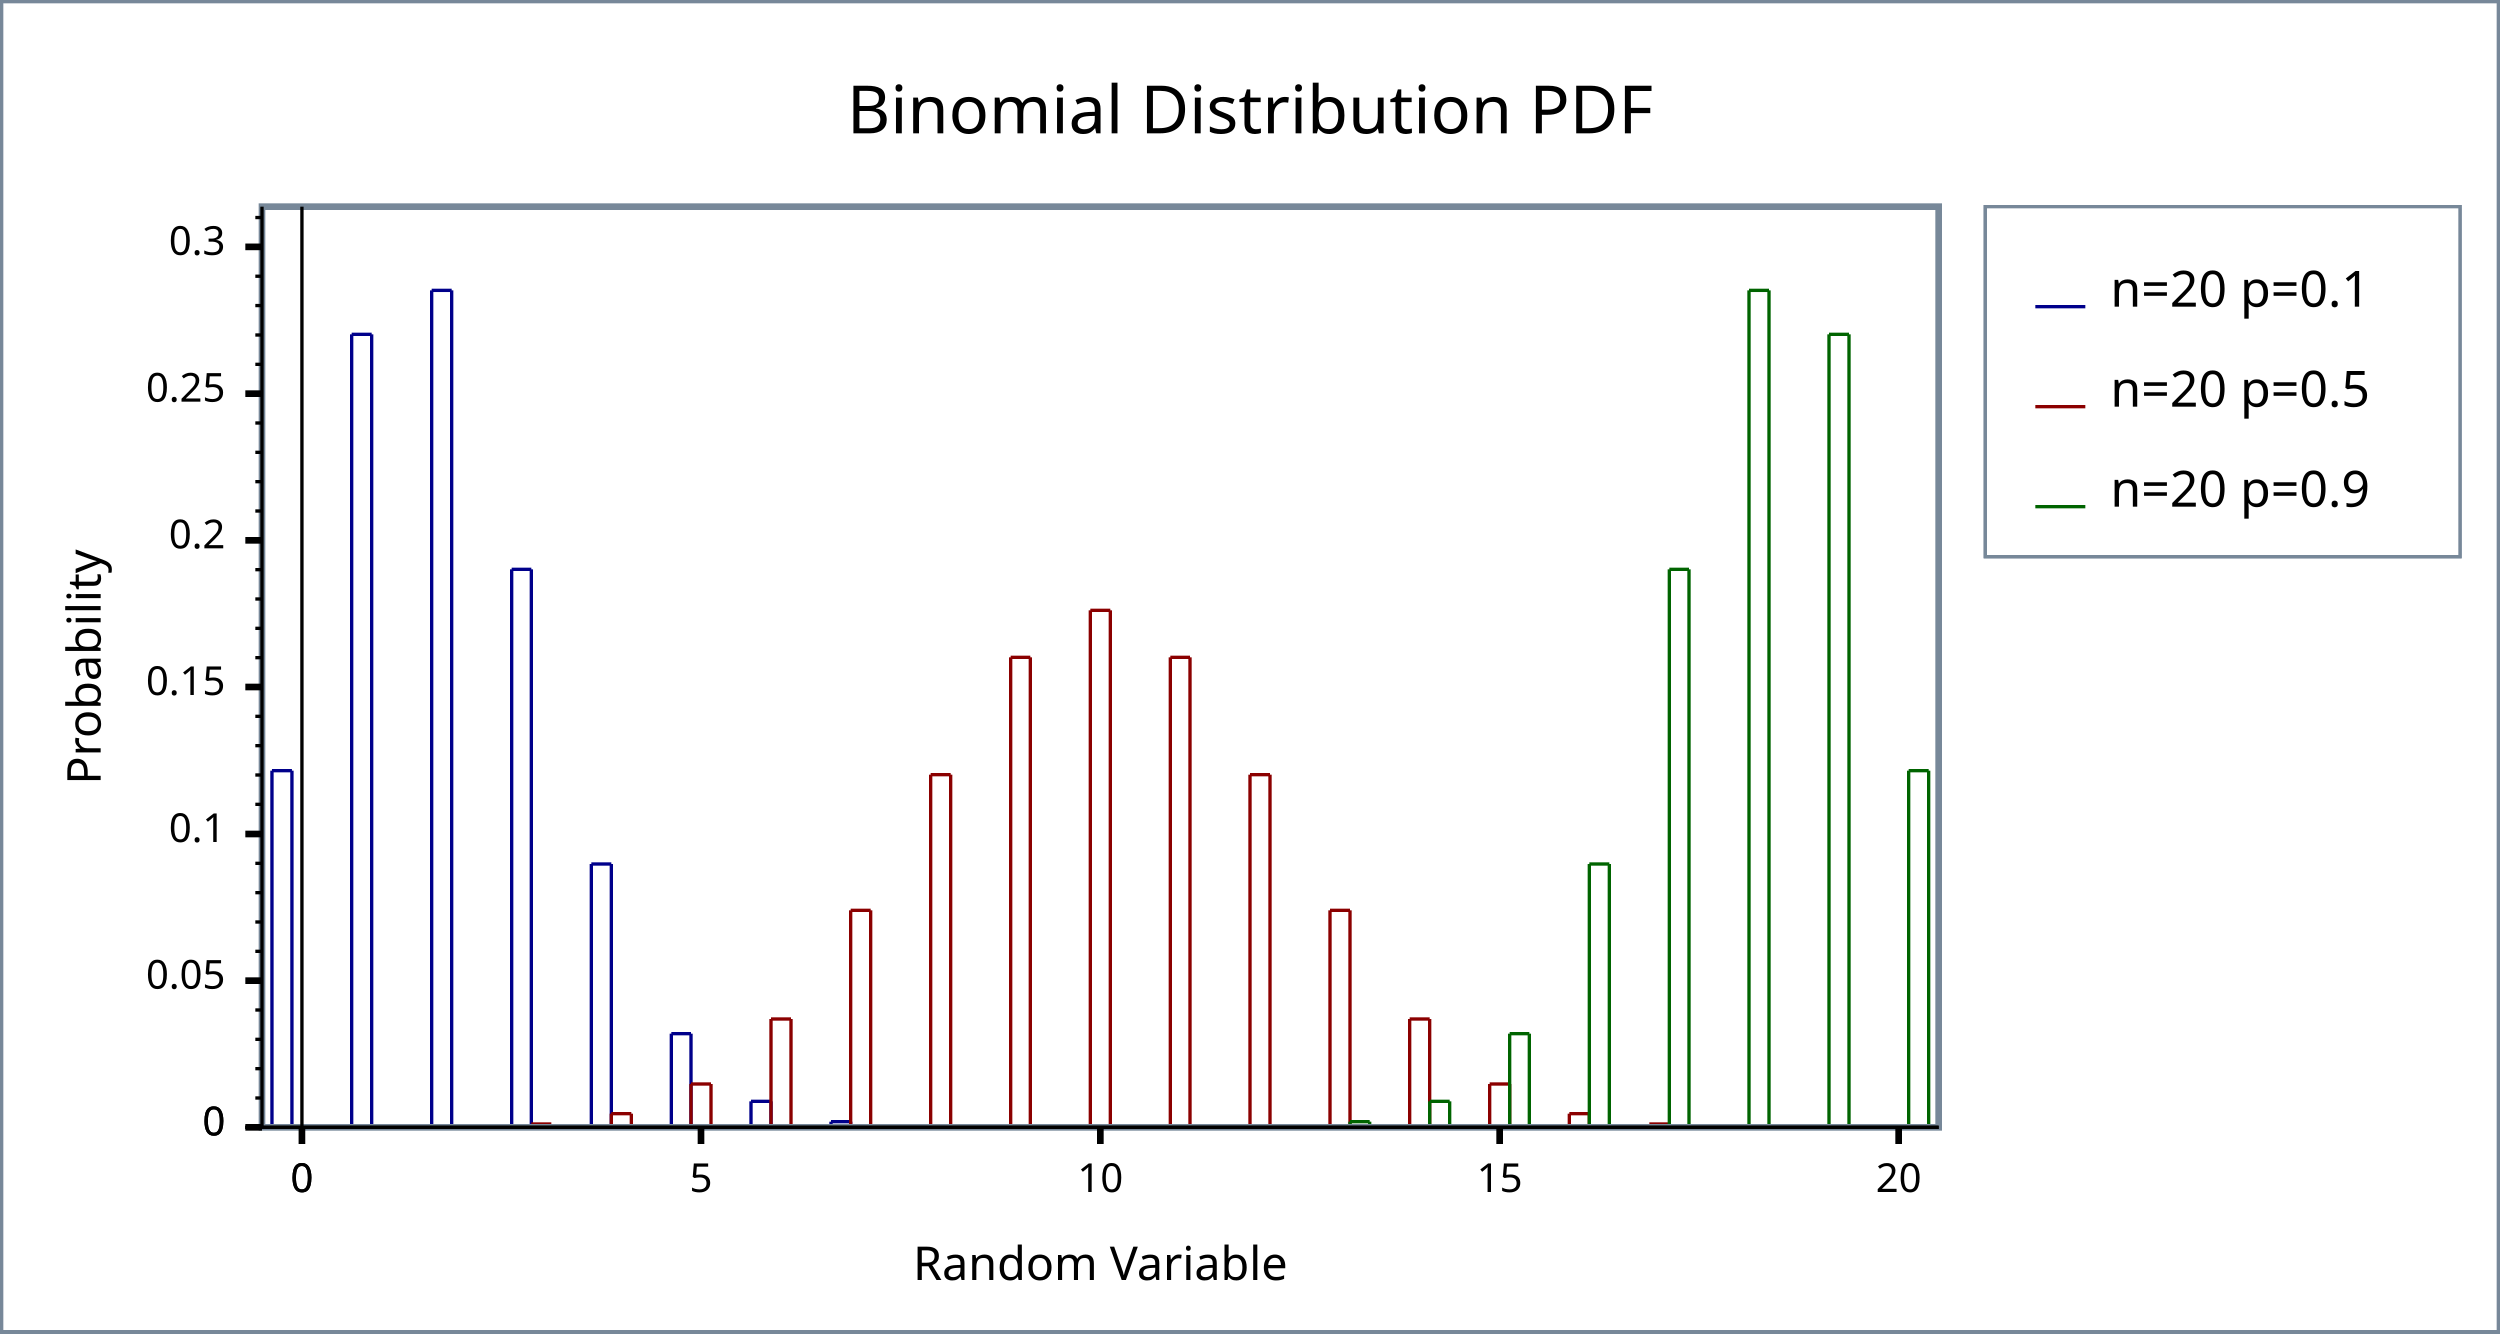
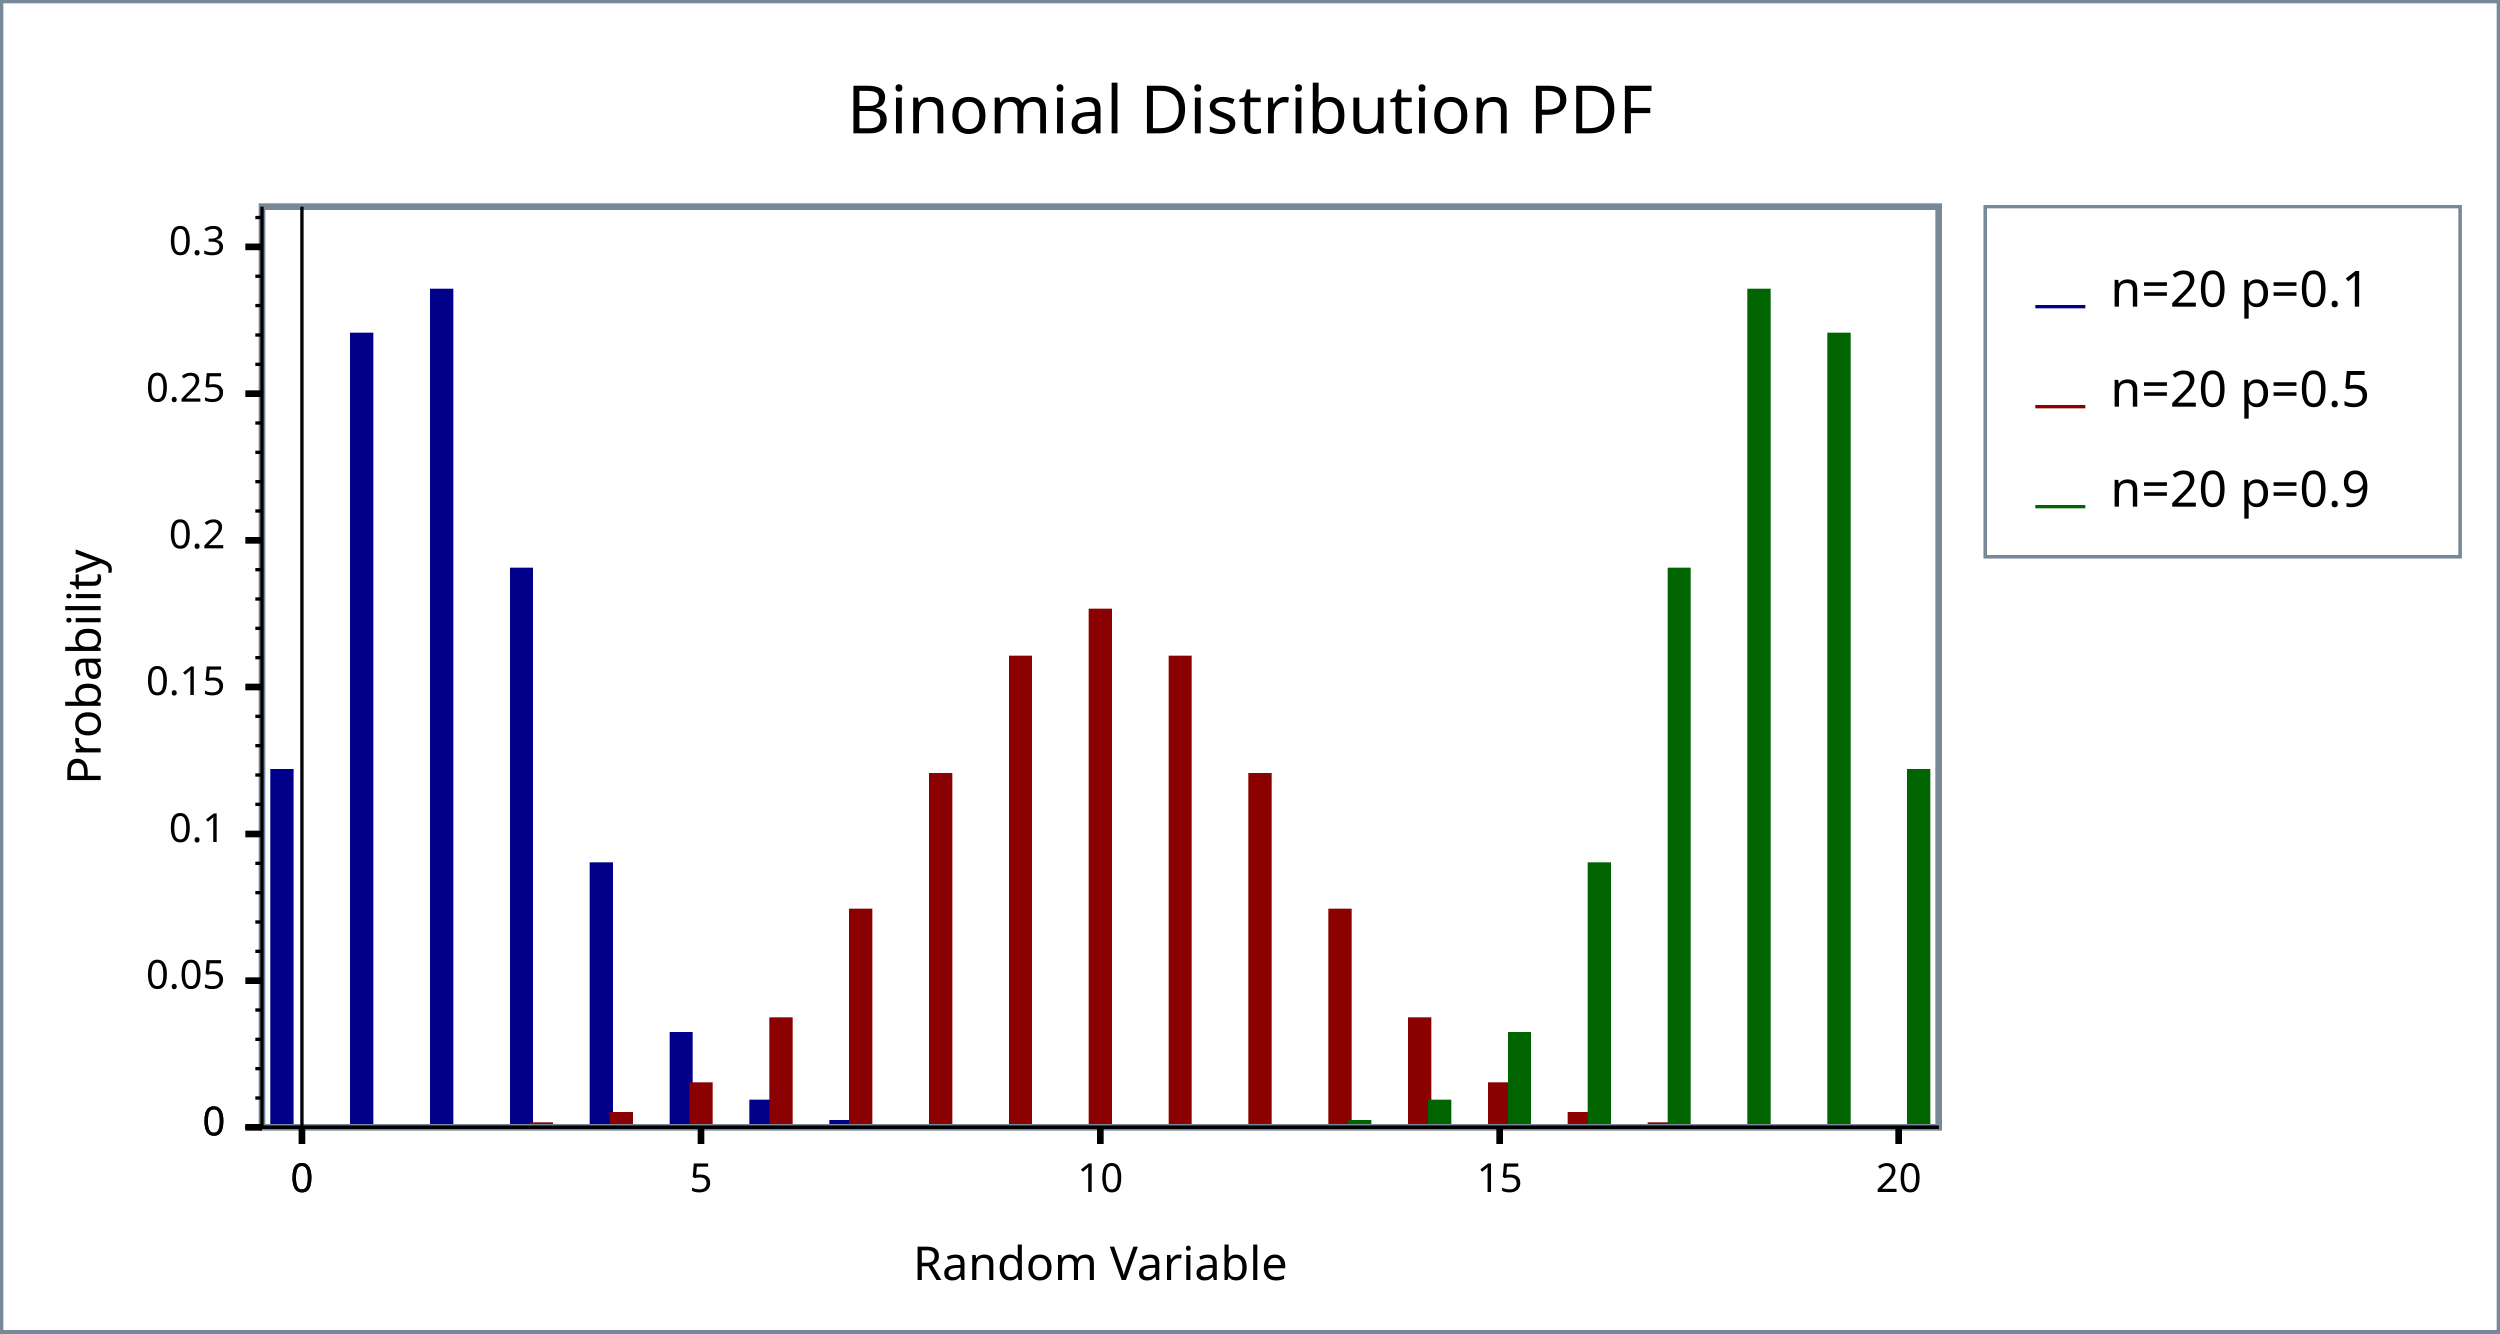
<svg xmlns="http://www.w3.org/2000/svg" width="750" height="400" version="1.1">
  <clipPath id="plot_window">
    <rect x="79.6" y="63" width="501" height="274.2" />
  </clipPath>
  <g id="imageBackground" stroke="rgb(119,136,153)" fill="rgb(255,255,255)" stroke-width="2">
    <rect x="0" y="0" width="750" height="400" />
  </g>
  <g id="plotBackground" stroke="rgb(119,136,153)" fill="rgb(255,255,255)" stroke-width="2">
    <rect x="78.6" y="62" width="503" height="276.2" />
  </g>
  <g id="yMinorGrid" stroke="rgb(200,220,255)" stroke-width="0.5" />
  <g id="yMajorGrid" stroke="rgb(200,220,255)" stroke-width="1" />
  <g id="xMinorGrid" stroke="rgb(200,220,255)" stroke-width="0.5" />
  <g id="xMajorGrid" stroke="rgb(200,220,255)" stroke-width="1" />
  <g id="yAxis" stroke="rgb(0,0,0)" stroke-width="1">
    <line x1="90.58" y1="62" x2="90.58" y2="343.2" />
    <line x1="78.6" y1="62" x2="78.6" y2="338.2" />
  </g>
  <g id="xAxis" stroke="rgb(0,0,0)" stroke-width="1">
    <line x1="73.6" y1="338.2" x2="581.6" y2="338.2" />
    <line x1="73.6" y1="338.2" x2="581.6" y2="338.2" />
  </g>
  <g id="yMinorTicks" stroke="rgb(0,0,0)" stroke-width="1">
    <path d="M76.6,329.4 L78.6,329.4 M76.6,320.6 L78.6,320.6 M76.6,311.8 L78.6,311.8 M76.6,303 L78.6,303 M76.6,285.4 L78.6,285.4 M76.6,276.6 L78.6,276.6 M76.6,267.8 L78.6,267.8 M76.6,259 L78.6,259 M76.6,241.3 L78.6,241.3 M76.6,232.5 L78.6,232.5 M76.6,223.7 L78.6,223.7 M76.6,214.9 L78.6,214.9 M76.6,197.3 L78.6,197.3 M76.6,188.5 L78.6,188.5 M76.6,179.7 L78.6,179.7 M76.6,170.9 L78.6,170.9 M76.6,153.3 L78.6,153.3 M76.6,144.5 L78.6,144.5 M76.6,135.7 L78.6,135.7 M76.6,126.9 L78.6,126.9 M76.6,109.3 L78.6,109.3 M76.6,100.5 L78.6,100.5 M76.6,91.67 L78.6,91.67 M76.6,82.87 L78.6,82.87 M76.6,65.26 L78.6,65.26 M76.6,338.2 L78.6,338.2 " />
  </g>
  <g id="xMinorTicks" stroke="rgb(0,0,0)" stroke-width="1" />
  <g id="yMajorTicks" stroke="rgb(0,0,0)" stroke-width="2">
    <path d="M73.6,338.2 L78.6,338.2 M73.6,294.2 L78.6,294.2 M73.6,250.2 L78.6,250.2 M73.6,206.1 L78.6,206.1 M73.6,162.1 L78.6,162.1 M73.6,118.1 L78.6,118.1 M73.6,74.06 L78.6,74.06 M73.6,338.2 L78.6,338.2 " />
  </g>
  <g id="xMajorTicks" stroke="rgb(0,0,0)" stroke-width="2">
    <path d="M90.58,338.2 L90.58,343.2 M210.3,338.2 L210.3,343.2 M330.1,338.2 L330.1,343.2 M449.9,338.2 L449.9,343.2 M569.6,338.2 L569.6,343.2 M90.58,338.2 L90.58,343.2 " />
  </g>
  <g id="plotLabels">
    <text x="90.58" y="357.6" text-anchor="middle" font-size="12" font-family="Verdana">0</text>
    <text x="210.3" y="357.6" text-anchor="middle" font-size="12" font-family="Verdana">5</text>
    <text x="330.1" y="357.6" text-anchor="middle" font-size="12" font-family="Verdana">10</text>
    <text x="449.9" y="357.6" text-anchor="middle" font-size="12" font-family="Verdana">15</text>
    <text x="569.6" y="357.6" text-anchor="middle" font-size="12" font-family="Verdana">20</text>
    <text x="90.58" y="357.6" text-anchor="middle" font-size="12" font-family="Verdana">0</text>
    <text x="67.6" y="340.6" text-anchor="end" font-size="12" font-family="Verdana">0</text>
    <text x="67.6" y="296.6" text-anchor="end" font-size="12" font-family="Verdana">0.05</text>
    <text x="67.6" y="252.6" text-anchor="end" font-size="12" font-family="Verdana">0.1</text>
    <text x="67.6" y="208.5" text-anchor="end" font-size="12" font-family="Verdana">0.15</text>
    <text x="67.6" y="164.5" text-anchor="end" font-size="12" font-family="Verdana">0.2</text>
    <text x="67.6" y="120.5" text-anchor="end" font-size="12" font-family="Verdana">0.25</text>
    <text x="67.6" y="76.46" text-anchor="end" font-size="12" font-family="Verdana">0.3</text>
    <text x="67.6" y="340.6" text-anchor="end" font-size="12" font-family="Verdana">0</text>
  </g>
  <g id="yLabel">
    <text x="30.2" y="200.1" text-anchor="middle" transform="rotate(-90 30.2 200.1 )" font-size="14" font-family="Verdana">Probability</text>
  </g>
  <g id="xLabel">
    <text x="330.1" y="384" text-anchor="middle" font-size="14" font-family="Verdana">Random Variable</text>
  </g>
  <g id="plotLines" stroke-width="2">
-     <g clip-path="url(#plot_window)" stroke="rgb(0,0,139)" fill="rgb(0,0,139)" stroke-width="1">
-       <path d="M81.59,338.2 L81.59,338.2 L81.59,231.2 M81.59,231.2 L87.58,231.2 M87.58,231.2 L87.58,338.2 M87.58,338.2 L105.5,338.2 M105.5,338.2 L105.5,100.3 M105.5,100.3 L111.5,100.3 M111.5,100.3 L111.5,338.2 M111.5,338.2 L129.5,338.2 M129.5,338.2 L129.5,87.11 M129.5,87.11 L135.5,87.11 M135.5,87.11 L135.5,338.2 M135.5,338.2 L153.5,338.2 M153.5,338.2 L153.5,170.8 M153.5,170.8 L159.4,170.8 M159.4,170.8 L159.4,338.2 M159.4,338.2 L177.4,338.2 M177.4,338.2 L177.4,259.2 M177.4,259.2 L183.4,259.2 M183.4,259.2 L183.4,338.2 M183.4,338.2 L201.4,338.2 M201.4,338.2 L201.4,310.1 M201.4,310.1 L207.3,310.1 M207.3,310.1 L207.3,338.2 M207.3,338.2 L225.3,338.2 M225.3,338.2 L225.3,330.4 M225.3,330.4 L231.3,330.4 M231.3,330.4 L231.3,338.2 M231.3,338.2 L249.3,338.2 M249.3,338.2 L249.3,336.5 M249.3,336.5 L255.2,336.5 M255.2,336.5 L255.2,338.2 M255.2,338.2 L273.2,338.2 M273.2,338.2 L273.2,337.9 M273.2,337.9 L279.2,337.9 M279.2,337.9 L279.2,338.2 M279.2,338.2 L297.2,338.2 M297.2,338.2 L297.2,338.2 M297.2,338.2 L303.2,338.2 M303.2,338.2 L303.2,338.2 M303.2,338.2 L321.1,338.2 M321.1,338.2 L321.1,338.2 M321.1,338.2 L327.1,338.2 M327.1,338.2 L327.1,338.2 M327.1,338.2 L345.1,338.2 M345.1,338.2 L345.1,338.2 M345.1,338.2 L351.1,338.2 M351.1,338.2 L351.1,338.2 M351.1,338.2 L369,338.2 M369,338.2 L369,338.2 M369,338.2 L375,338.2 M375,338.2 L375,338.2 M375,338.2 L393,338.2 M393,338.2 L393,338.2 M393,338.2 L399,338.2 M399,338.2 L399,338.2 M399,338.2 L416.9,338.2 M416.9,338.2 L416.9,338.2 M416.9,338.2 L422.9,338.2 M422.9,338.2 L422.9,338.2 M422.9,338.2 L440.9,338.2 M440.9,338.2 L440.9,338.2 M440.9,338.2 L446.9,338.2 M446.9,338.2 L446.9,338.2 M446.9,338.2 L464.8,338.2 M464.8,338.2 L464.8,338.2 M464.8,338.2 L470.8,338.2 M470.8,338.2 L470.8,338.2 M470.8,338.2 L488.8,338.2 M488.8,338.2 L488.8,338.2 M488.8,338.2 L494.8,338.2 M494.8,338.2 L494.8,338.2 M494.8,338.2 L512.7,338.2 M512.7,338.2 L512.7,338.2 M512.7,338.2 L518.7,338.2 M518.7,338.2 L518.7,338.2 M518.7,338.2 L536.7,338.2 M536.7,338.2 L536.7,338.2 M536.7,338.2 L542.7,338.2 M542.7,338.2 L542.7,338.2 M542.7,338.2 L560.6,338.2 M560.6,338.2 L560.6,338.2 M560.6,338.2 L566.6,338.2 M566.6,338.2 L566.6,338.2 M566.6,338.2 L566.6,338.2 Z" fill="rgb(0,0,139)" />
+     <g clip-path="url(#plot_window)" stroke="rgb(0,0,139)" stroke-width="1">
+       <path d="M81.59,338.2 L81.59,338.2 L81.59,231.2 L87.58,231.2 L87.58,338.2 L105.5,338.2 L105.5,100.3 L111.5,100.3 L111.5,338.2 L129.5,338.2 L129.5,87.11 L135.5,87.11 L135.5,338.2 L153.5,338.2 L153.5,170.8 L159.4,170.8 L159.4,338.2 L177.4,338.2 L177.4,259.2 L183.4,259.2 L183.4,338.2 L201.4,338.2 L201.4,310.1 L207.3,310.1 L207.3,338.2 L225.3,338.2 L225.3,330.4 L231.3,330.4 L231.3,338.2 L249.3,338.2 L249.3,336.5 L255.2,336.5 L255.2,338.2 L273.2,338.2 L273.2,337.9 L279.2,337.9 L279.2,338.2 L297.2,338.2 L297.2,338.2 L303.2,338.2 L303.2,338.2 L321.1,338.2 L321.1,338.2 L327.1,338.2 L327.1,338.2 L345.1,338.2 L345.1,338.2 L351.1,338.2 L351.1,338.2 L369,338.2 L369,338.2 L375,338.2 L375,338.2 L393,338.2 L393,338.2 L399,338.2 L399,338.2 L416.9,338.2 L416.9,338.2 L422.9,338.2 L422.9,338.2 L440.9,338.2 L440.9,338.2 L446.9,338.2 L446.9,338.2 L464.8,338.2 L464.8,338.2 L470.8,338.2 L470.8,338.2 L488.8,338.2 L488.8,338.2 L494.8,338.2 L494.8,338.2 L512.7,338.2 L512.7,338.2 L518.7,338.2 L518.7,338.2 L536.7,338.2 L536.7,338.2 L542.7,338.2 L542.7,338.2 L560.6,338.2 L560.6,338.2 L566.6,338.2 L566.6,338.2 L566.6,338.2 Z" fill="rgb(0,0,139)" />
    </g>
-     <g clip-path="url(#plot_window)" stroke="rgb(139,0,0)" fill="rgb(139,0,0)" stroke-width="1">
-       <path d="M87.58,338.2 L87.58,338.2 L87.58,338.2 M87.58,338.2 L93.57,338.2 M93.57,338.2 L93.57,338.2 M93.57,338.2 L111.5,338.2 M111.5,338.2 L111.5,338.2 M111.5,338.2 L117.5,338.2 M117.5,338.2 L117.5,338.2 M117.5,338.2 L135.5,338.2 M135.5,338.2 L135.5,338 M135.5,338 L141.5,338 M141.5,338 L141.5,338.2 M141.5,338.2 L159.4,338.2 M159.4,338.2 L159.4,337.2 M159.4,337.2 L165.4,337.2 M165.4,337.2 L165.4,338.2 M165.4,338.2 L183.4,338.2 M183.4,338.2 L183.4,334.1 M183.4,334.1 L189.4,334.1 M189.4,334.1 L189.4,338.2 M189.4,338.2 L207.3,338.2 M207.3,338.2 L207.3,325.2 M207.3,325.2 L213.3,325.2 M213.3,325.2 L213.3,338.2 M213.3,338.2 L231.3,338.2 M231.3,338.2 L231.3,305.7 M231.3,305.7 L237.3,305.7 M237.3,305.7 L237.3,338.2 M237.3,338.2 L255.2,338.2 M255.2,338.2 L255.2,273.1 M255.2,273.1 L261.2,273.1 M261.2,273.1 L261.2,338.2 M261.2,338.2 L279.2,338.2 M279.2,338.2 L279.2,232.4 M279.2,232.4 L285.2,232.4 M285.2,232.4 L285.2,338.2 M285.2,338.2 L303.2,338.2 M303.2,338.2 L303.2,197.2 M303.2,197.2 L309.1,197.2 M309.1,197.2 L309.1,338.2 M309.1,338.2 L327.1,338.2 M327.1,338.2 L327.1,183.1 M327.1,183.1 L333.1,183.1 M333.1,183.1 L333.1,338.2 M333.1,338.2 L351.1,338.2 M351.1,338.2 L351.1,197.2 M351.1,197.2 L357,197.2 M357,197.2 L357,338.2 M357,338.2 L375,338.2 M375,338.2 L375,232.4 M375,232.4 L381,232.4 M381,232.4 L381,338.2 M381,338.2 L399,338.2 M399,338.2 L399,273.1 M399,273.1 L405,273.1 M405,273.1 L405,338.2 M405,338.2 L422.9,338.2 M422.9,338.2 L422.9,305.7 M422.9,305.7 L428.9,305.7 M428.9,305.7 L428.9,338.2 M428.9,338.2 L446.9,338.2 M446.9,338.2 L446.9,325.2 M446.9,325.2 L452.9,325.2 M452.9,325.2 L452.9,338.2 M452.9,338.2 L470.8,338.2 M470.8,338.2 L470.8,334.1 M470.8,334.1 L476.8,334.1 M476.8,334.1 L476.8,338.2 M476.8,338.2 L494.8,338.2 M494.8,338.2 L494.8,337.2 M494.8,337.2 L500.8,337.2 M500.8,337.2 L500.8,338.2 M500.8,338.2 L518.7,338.2 M518.7,338.2 L518.7,338 M518.7,338 L524.7,338 M524.7,338 L524.7,338.2 M524.7,338.2 L542.7,338.2 M542.7,338.2 L542.7,338.2 M542.7,338.2 L548.7,338.2 M548.7,338.2 L548.7,338.2 M548.7,338.2 L566.6,338.2 M566.6,338.2 L566.6,338.2 M566.6,338.2 L572.6,338.2 M572.6,338.2 L572.6,338.2 M572.6,338.2 L572.6,338.2 Z" fill="rgb(139,0,0)" />
+     <g clip-path="url(#plot_window)" stroke="rgb(139,0,0)" stroke-width="1">
+       <path d="M87.58,338.2 L87.58,338.2 L87.58,338.2 L93.57,338.2 L93.57,338.2 L111.5,338.2 L111.5,338.2 L117.5,338.2 L117.5,338.2 L135.5,338.2 L135.5,338 L141.5,338 L141.5,338.2 L159.4,338.2 L159.4,337.2 L165.4,337.2 L165.4,338.2 L183.4,338.2 L183.4,334.1 L189.4,334.1 L189.4,338.2 L207.3,338.2 L207.3,325.2 L213.3,325.2 L213.3,338.2 L231.3,338.2 L231.3,305.7 L237.3,305.7 L237.3,338.2 L255.2,338.2 L255.2,273.1 L261.2,273.1 L261.2,338.2 L279.2,338.2 L279.2,232.4 L285.2,232.4 L285.2,338.2 L303.2,338.2 L303.2,197.2 L309.1,197.2 L309.1,338.2 L327.1,338.2 L327.1,183.1 L333.1,183.1 L333.1,338.2 L351.1,338.2 L351.1,197.2 L357,197.2 L357,338.2 L375,338.2 L375,232.4 L381,232.4 L381,338.2 L399,338.2 L399,273.1 L405,273.1 L405,338.2 L422.9,338.2 L422.9,305.7 L428.9,305.7 L428.9,338.2 L446.9,338.2 L446.9,325.2 L452.9,325.2 L452.9,338.2 L470.8,338.2 L470.8,334.1 L476.8,334.1 L476.8,338.2 L494.8,338.2 L494.8,337.2 L500.8,337.2 L500.8,338.2 L518.7,338.2 L518.7,338 L524.7,338 L524.7,338.2 L542.7,338.2 L542.7,338.2 L548.7,338.2 L548.7,338.2 L566.6,338.2 L566.6,338.2 L572.6,338.2 L572.6,338.2 L572.6,338.2 Z" fill="rgb(139,0,0)" />
    </g>
-     <g clip-path="url(#plot_window)" stroke="rgb(0,100,0)" fill="rgb(0,100,0)" stroke-width="1">
-       <path d="M93.57,338.2 L93.57,338.2 L93.57,338.2 M93.57,338.2 L99.56,338.2 M99.56,338.2 L99.56,338.2 M99.56,338.2 L117.5,338.2 M117.5,338.2 L117.5,338.2 M117.5,338.2 L123.5,338.2 M123.5,338.2 L123.5,338.2 M123.5,338.2 L141.5,338.2 M141.5,338.2 L141.5,338.2 M141.5,338.2 L147.5,338.2 M147.5,338.2 L147.5,338.2 M147.5,338.2 L165.4,338.2 M165.4,338.2 L165.4,338.2 M165.4,338.2 L171.4,338.2 M171.4,338.2 L171.4,338.2 M171.4,338.2 L189.4,338.2 M189.4,338.2 L189.4,338.2 M189.4,338.2 L195.4,338.2 M195.4,338.2 L195.4,338.2 M195.4,338.2 L213.3,338.2 M213.3,338.2 L213.3,338.2 M213.3,338.2 L219.3,338.2 M219.3,338.2 L219.3,338.2 M219.3,338.2 L237.3,338.2 M237.3,338.2 L237.3,338.2 M237.3,338.2 L243.3,338.2 M243.3,338.2 L243.3,338.2 M243.3,338.2 L261.2,338.2 M261.2,338.2 L261.2,338.2 M261.2,338.2 L267.2,338.2 M267.2,338.2 L267.2,338.2 M267.2,338.2 L285.2,338.2 M285.2,338.2 L285.2,338.2 M285.2,338.2 L291.2,338.2 M291.2,338.2 L291.2,338.2 M291.2,338.2 L309.1,338.2 M309.1,338.2 L309.1,338.2 M309.1,338.2 L315.1,338.2 M315.1,338.2 L315.1,338.2 M315.1,338.2 L333.1,338.2 M333.1,338.2 L333.1,338.2 M333.1,338.2 L339.1,338.2 M339.1,338.2 L339.1,338.2 M339.1,338.2 L357,338.2 M357,338.2 L357,338.2 M357,338.2 L363,338.2 M363,338.2 L363,338.2 M363,338.2 L381,338.2 M381,338.2 L381,337.9 M381,337.9 L387,337.9 M387,337.9 L387,338.2 M387,338.2 L405,338.2 M405,338.2 L405,336.5 M405,336.5 L410.9,336.5 M410.9,336.5 L410.9,338.2 M410.9,338.2 L428.9,338.2 M428.9,338.2 L428.9,330.4 M428.9,330.4 L434.9,330.4 M434.9,330.4 L434.9,338.2 M434.9,338.2 L452.9,338.2 M452.9,338.2 L452.9,310.1 M452.9,310.1 L458.8,310.1 M458.8,310.1 L458.8,338.2 M458.8,338.2 L476.8,338.2 M476.8,338.2 L476.8,259.2 M476.8,259.2 L482.8,259.2 M482.8,259.2 L482.8,338.2 M482.8,338.2 L500.8,338.2 M500.8,338.2 L500.8,170.8 M500.8,170.8 L506.7,170.8 M506.7,170.8 L506.7,338.2 M506.7,338.2 L524.7,338.2 M524.7,338.2 L524.7,87.11 M524.7,87.11 L530.7,87.11 M530.7,87.11 L530.7,338.2 M530.7,338.2 L548.7,338.2 M548.7,338.2 L548.7,100.3 M548.7,100.3 L554.7,100.3 M554.7,100.3 L554.7,338.2 M554.7,338.2 L572.6,338.2 M572.6,338.2 L572.6,231.2 M572.6,231.2 L578.6,231.2 M578.6,231.2 L578.6,338.2 M578.6,338.2 L578.6,338.2 Z" fill="rgb(0,100,0)" />
+     <g clip-path="url(#plot_window)" stroke="rgb(0,100,0)" stroke-width="1">
+       <path d="M93.57,338.2 L93.57,338.2 L93.57,338.2 L99.56,338.2 L99.56,338.2 L117.5,338.2 L117.5,338.2 L123.5,338.2 L123.5,338.2 L141.5,338.2 L141.5,338.2 L147.5,338.2 L147.5,338.2 L165.4,338.2 L165.4,338.2 L171.4,338.2 L171.4,338.2 L189.4,338.2 L189.4,338.2 L195.4,338.2 L195.4,338.2 L213.3,338.2 L213.3,338.2 L219.3,338.2 L219.3,338.2 L237.3,338.2 L237.3,338.2 L243.3,338.2 L243.3,338.2 L261.2,338.2 L261.2,338.2 L267.2,338.2 L267.2,338.2 L285.2,338.2 L285.2,338.2 L291.2,338.2 L291.2,338.2 L309.1,338.2 L309.1,338.2 L315.1,338.2 L315.1,338.2 L333.1,338.2 L333.1,338.2 L339.1,338.2 L339.1,338.2 L357,338.2 L357,338.2 L363,338.2 L363,338.2 L381,338.2 L381,337.9 L387,337.9 L387,338.2 L405,338.2 L405,336.5 L410.9,336.5 L410.9,338.2 L428.9,338.2 L428.9,330.4 L434.9,330.4 L434.9,338.2 L452.9,338.2 L452.9,310.1 L458.8,310.1 L458.8,338.2 L476.8,338.2 L476.8,259.2 L482.8,259.2 L482.8,338.2 L500.8,338.2 L500.8,170.8 L506.7,170.8 L506.7,338.2 L524.7,338.2 L524.7,87.11 L530.7,87.11 L530.7,338.2 L548.7,338.2 L548.7,100.3 L554.7,100.3 L554.7,338.2 L572.6,338.2 L572.6,231.2 L578.6,231.2 L578.6,338.2 L578.6,338.2 Z" fill="rgb(0,100,0)" />
    </g>
  </g>
  <g id="plotPoints" clip-path="url(#plot_window)">
    <g stroke="rgb(0,0,0)" />
    <g stroke="rgb(0,0,0)" />
    <g stroke="rgb(0,0,0)" />
  </g>
  <g id="limitPoints" stroke="rgb(119,136,153)" fill="rgb(250,235,215)" />
  <g id="legendBackground" stroke="rgb(119,136,153)" fill="rgb(255,255,255)" stroke-width="1">
    <rect x="595.6" y="62" width="142.4" height="105" />
    <rect x="595.6" y="62" width="142.4" height="105" />
  </g>
  <g id="legendPoints">
    <g stroke="rgb(0,0,139)" stroke-width="1">
      <line x1="610.6" y1="92" x2="625.6" y2="92" />
    </g>
    <g stroke="rgb(139,0,0)" stroke-width="1">
      <line x1="610.6" y1="122" x2="625.6" y2="122" />
    </g>
    <g stroke="rgb(0,100,0)" stroke-width="1">
      <line x1="610.6" y1="152" x2="625.6" y2="152" />
    </g>
  </g>
  <g id="legendText">
    <text x="633.1" y="92" font-size="15" font-family="Verdana">n=20 p=0.1</text>
    <text x="633.1" y="122" font-size="15" font-family="Verdana">n=20 p=0.5</text>
    <text x="633.1" y="152" font-size="15" font-family="Verdana">n=20 p=0.9</text>
  </g>
  <g id="title">
    <text x="375" y="40" text-anchor="middle" font-size="20" font-family="Verdana">Binomial Distribution PDF</text>
  </g>
</svg>
